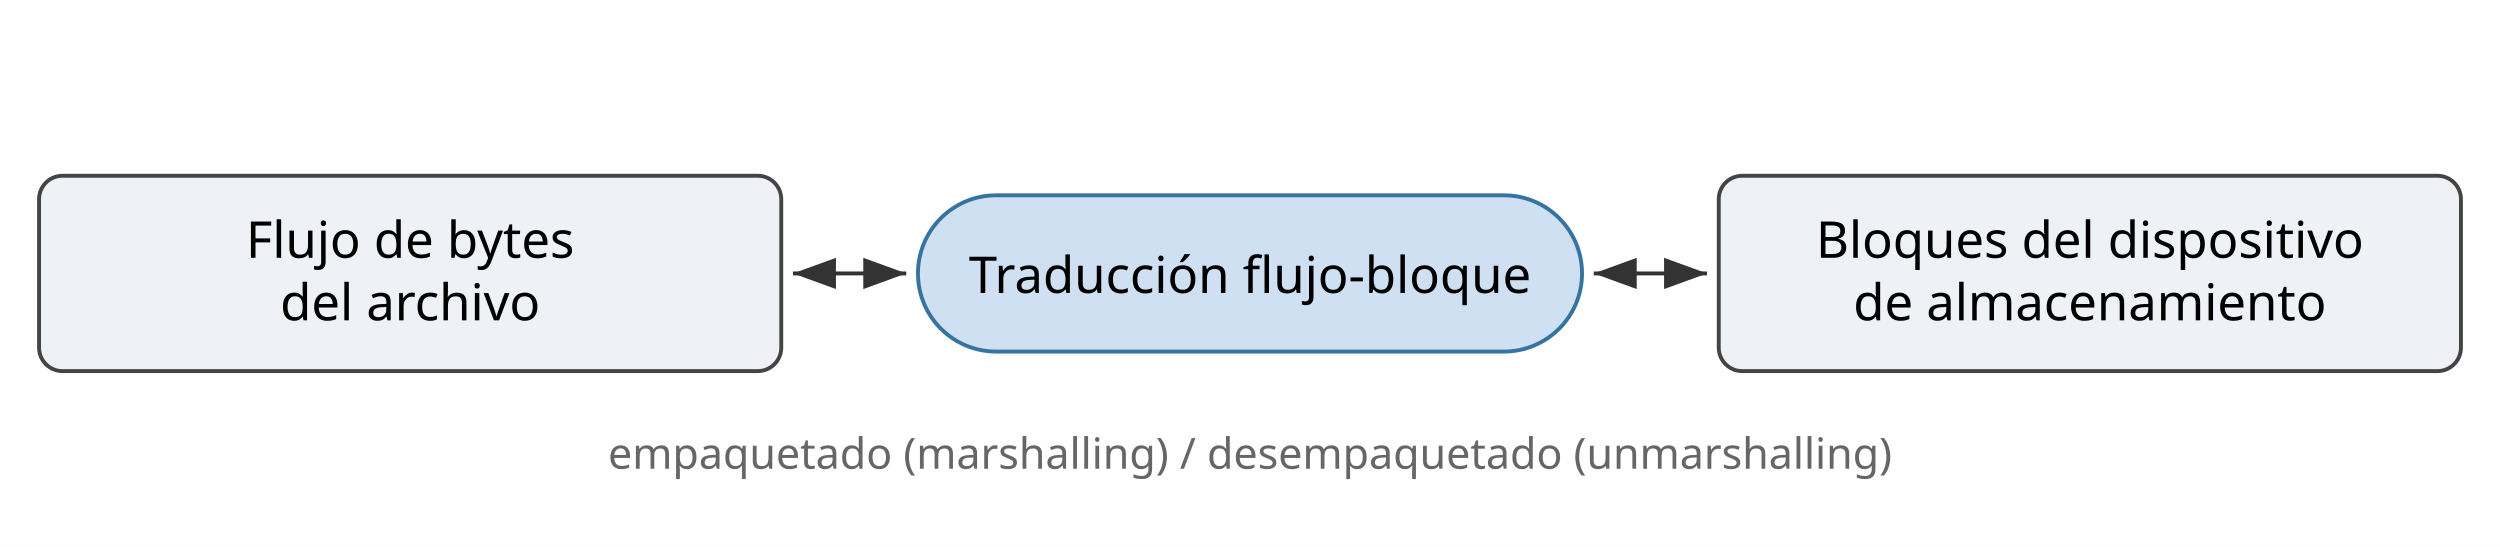
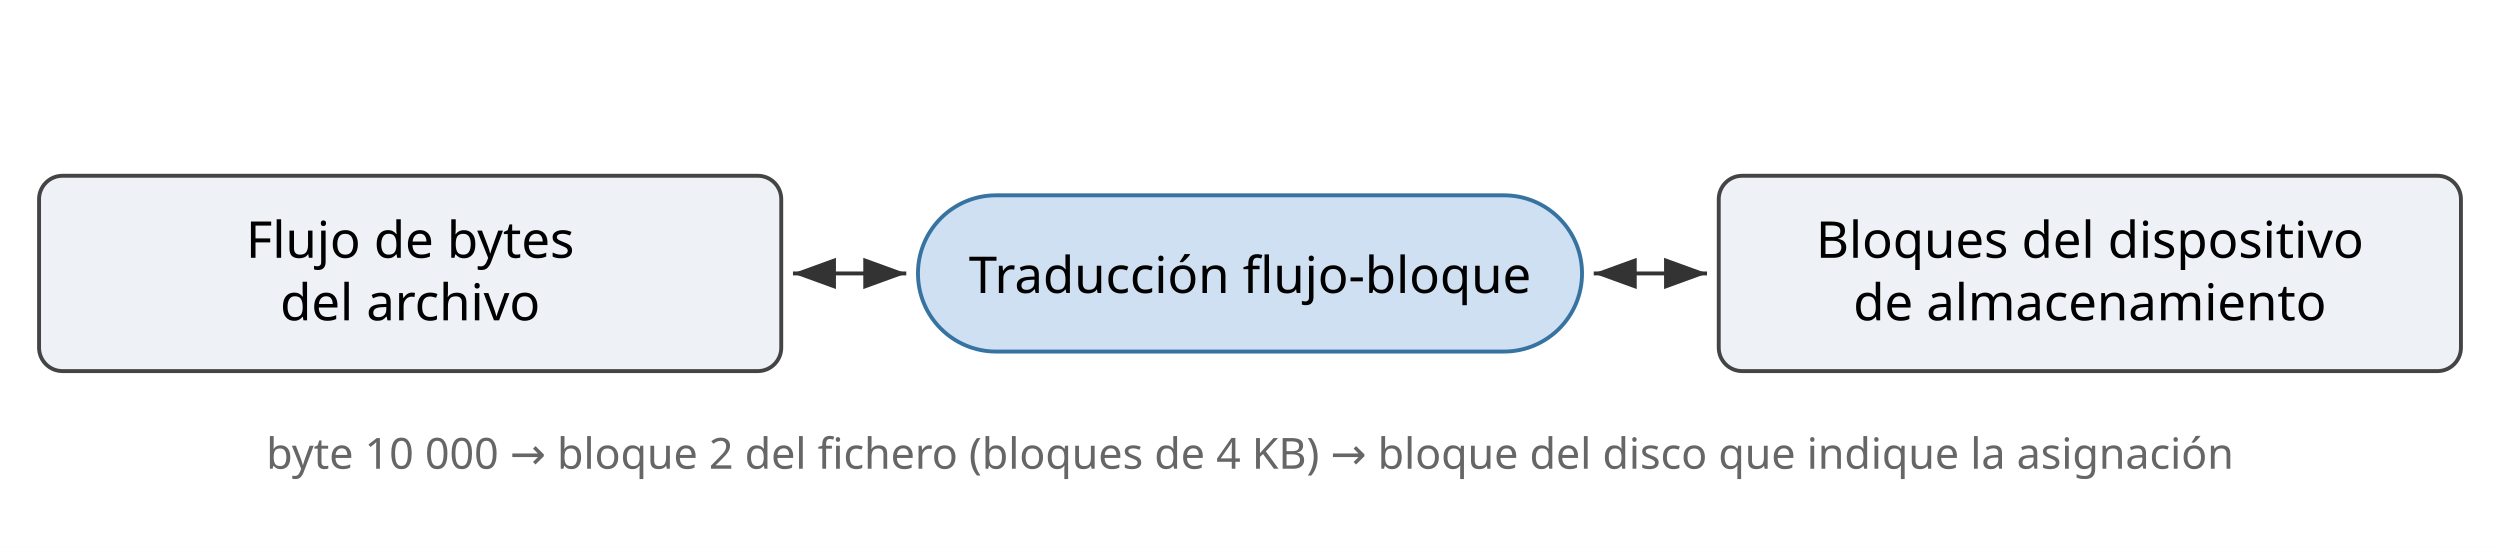
<svg xmlns="http://www.w3.org/2000/svg" viewBox="0 0 640 140" font-family="sans-serif" font-size="13" role="img" aria-label="Traducción flujo-bloque entre el flujo de bytes del archivo y los bloques del dispositivo de almacenamiento">
  <rect width="640" height="140" fill="#ffffff" />
  <rect x="10" y="45" width="190" height="50" rx="6" fill="#eef2f7" stroke="#444" />
  <text x="105" y="66" text-anchor="middle">Flujo de bytes</text>
  <text x="105" y="82" text-anchor="middle">del archivo</text>
  <rect x="235" y="50" width="170" height="40" rx="20" fill="#cfe0f2" stroke="#3773a0" />
  <text x="320" y="75" text-anchor="middle">Traducción flujo-bloque</text>
  <rect x="440" y="45" width="190" height="50" rx="6" fill="#eef2f7" stroke="#444" />
  <text x="535" y="66" text-anchor="middle">Bloques del dispositivo</text>
  <text x="535" y="82" text-anchor="middle">de almacenamiento</text>
  <line x1="203" y1="70" x2="232" y2="70" stroke="#333" />
  <path d="M203 70 l11 -4 l0 8 z" fill="#333" />
  <path d="M232 70 l-11 -4 l0 8 z" fill="#333" />
  <line x1="408" y1="70" x2="437" y2="70" stroke="#333" />
  <path d="M408 70 l11 -4 l0 8 z" fill="#333" />
  <path d="M437 70 l-11 -4 l0 8 z" fill="#333" />
-   <text x="320" y="120" text-anchor="middle" font-size="11" fill="#666">empaquetado (marshalling) / desempaquetado (unmarshalling)</text>
+   <text x="320" y="120" text-anchor="middle" font-size="11" fill="#666">byte 10 000 → bloque 2 del fichero (bloques de 4 KB) → bloque del disco que indique la asignación</text>
</svg>
